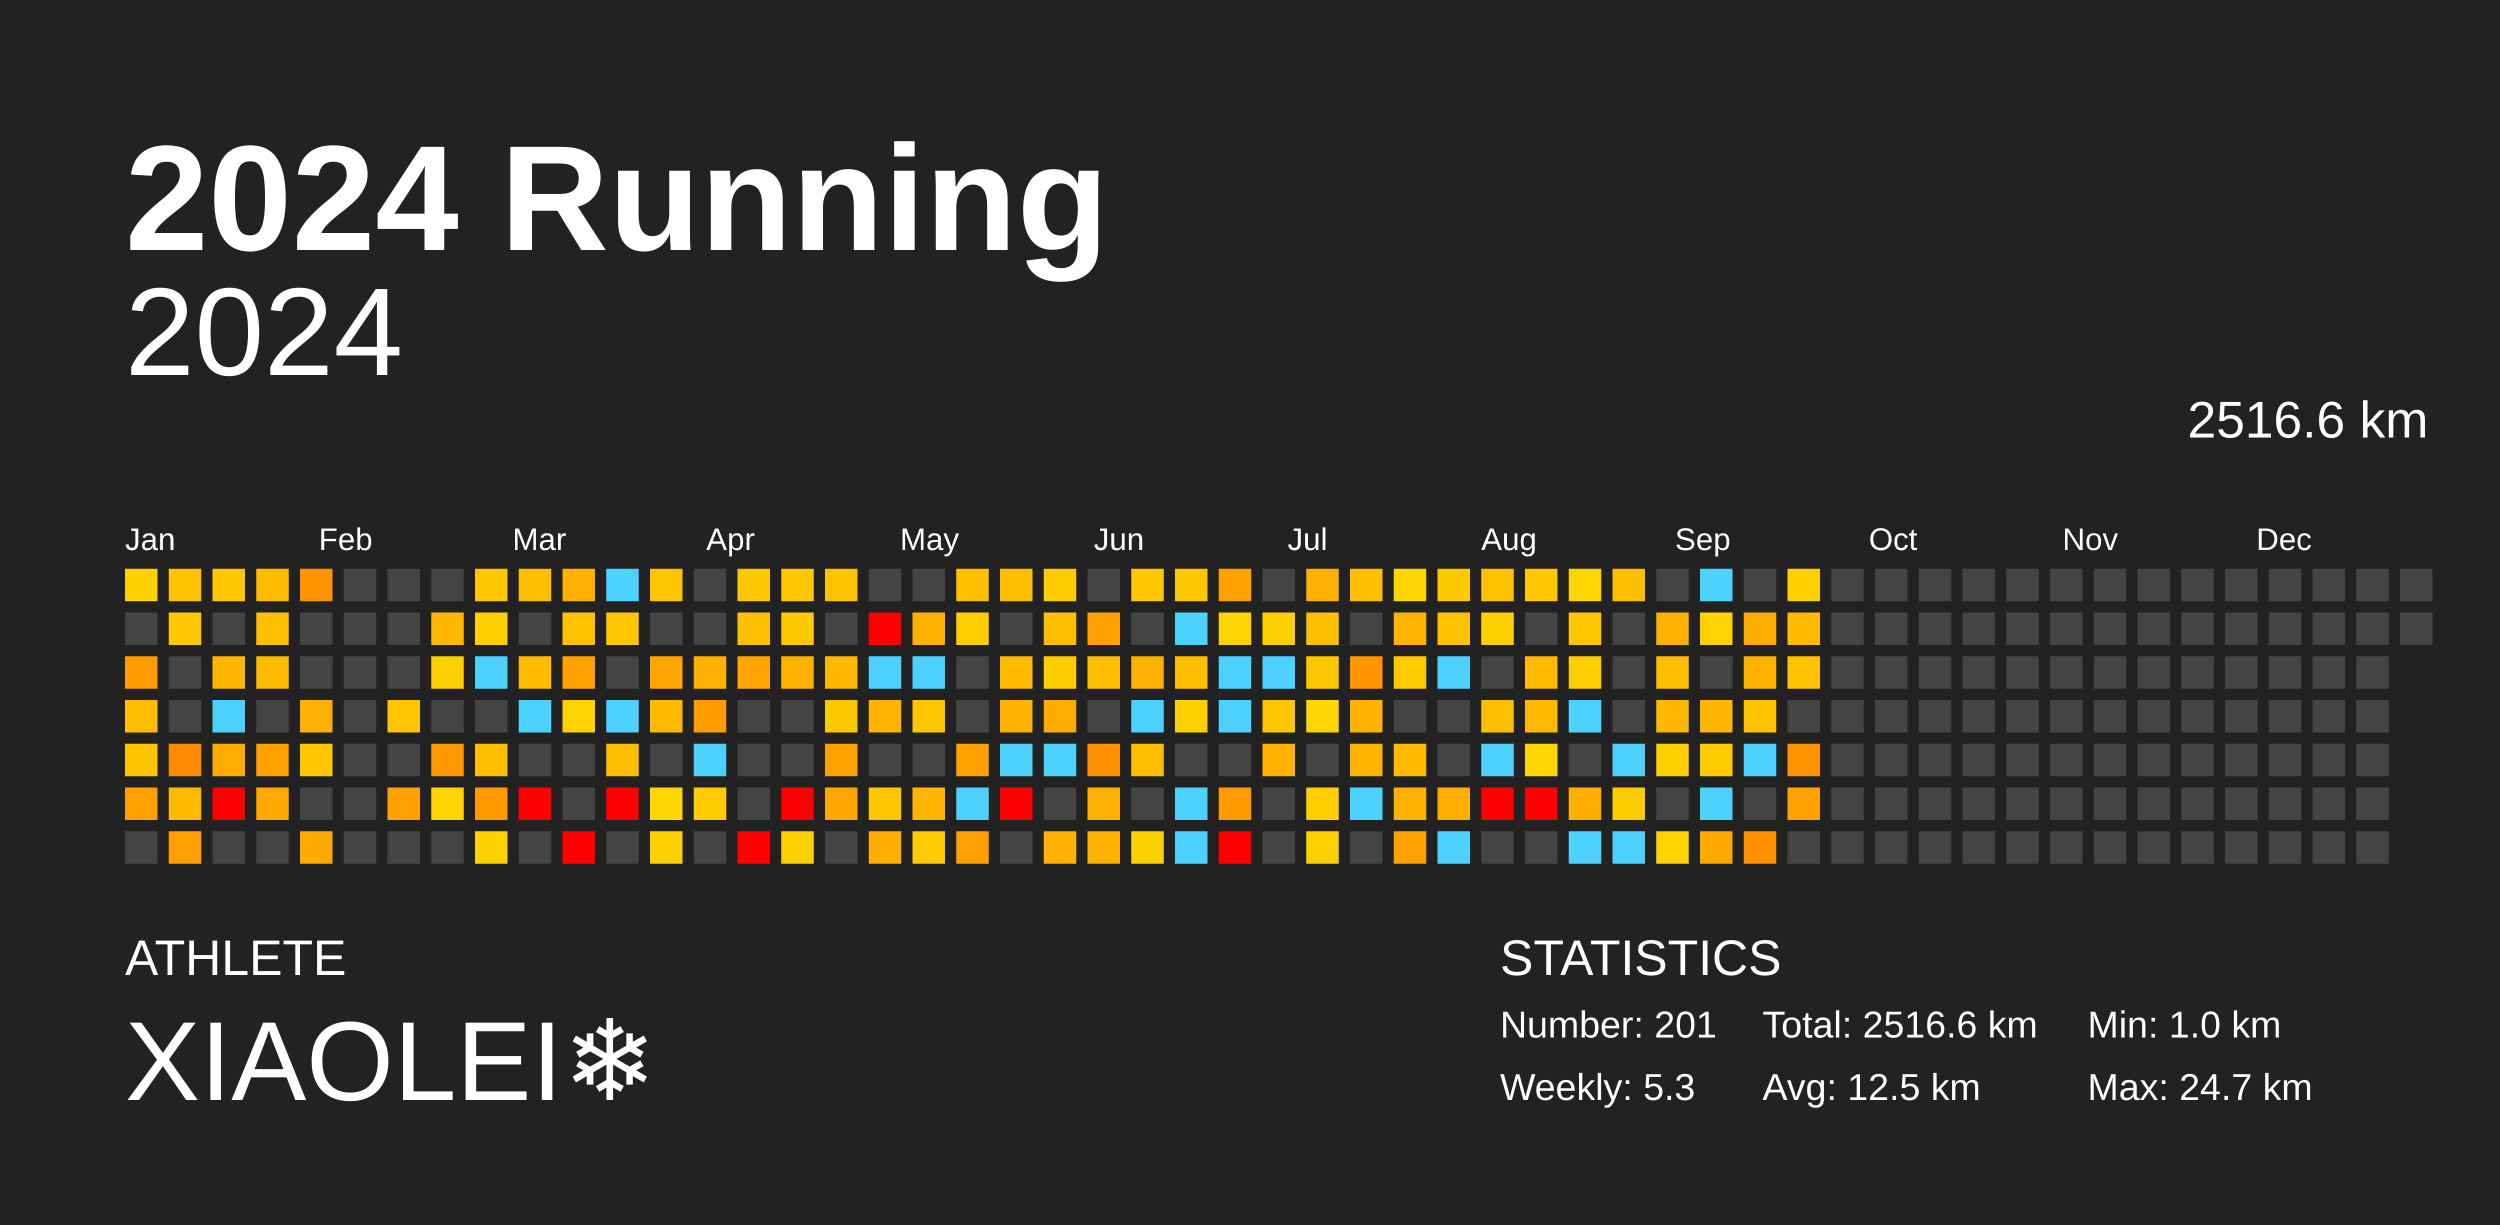
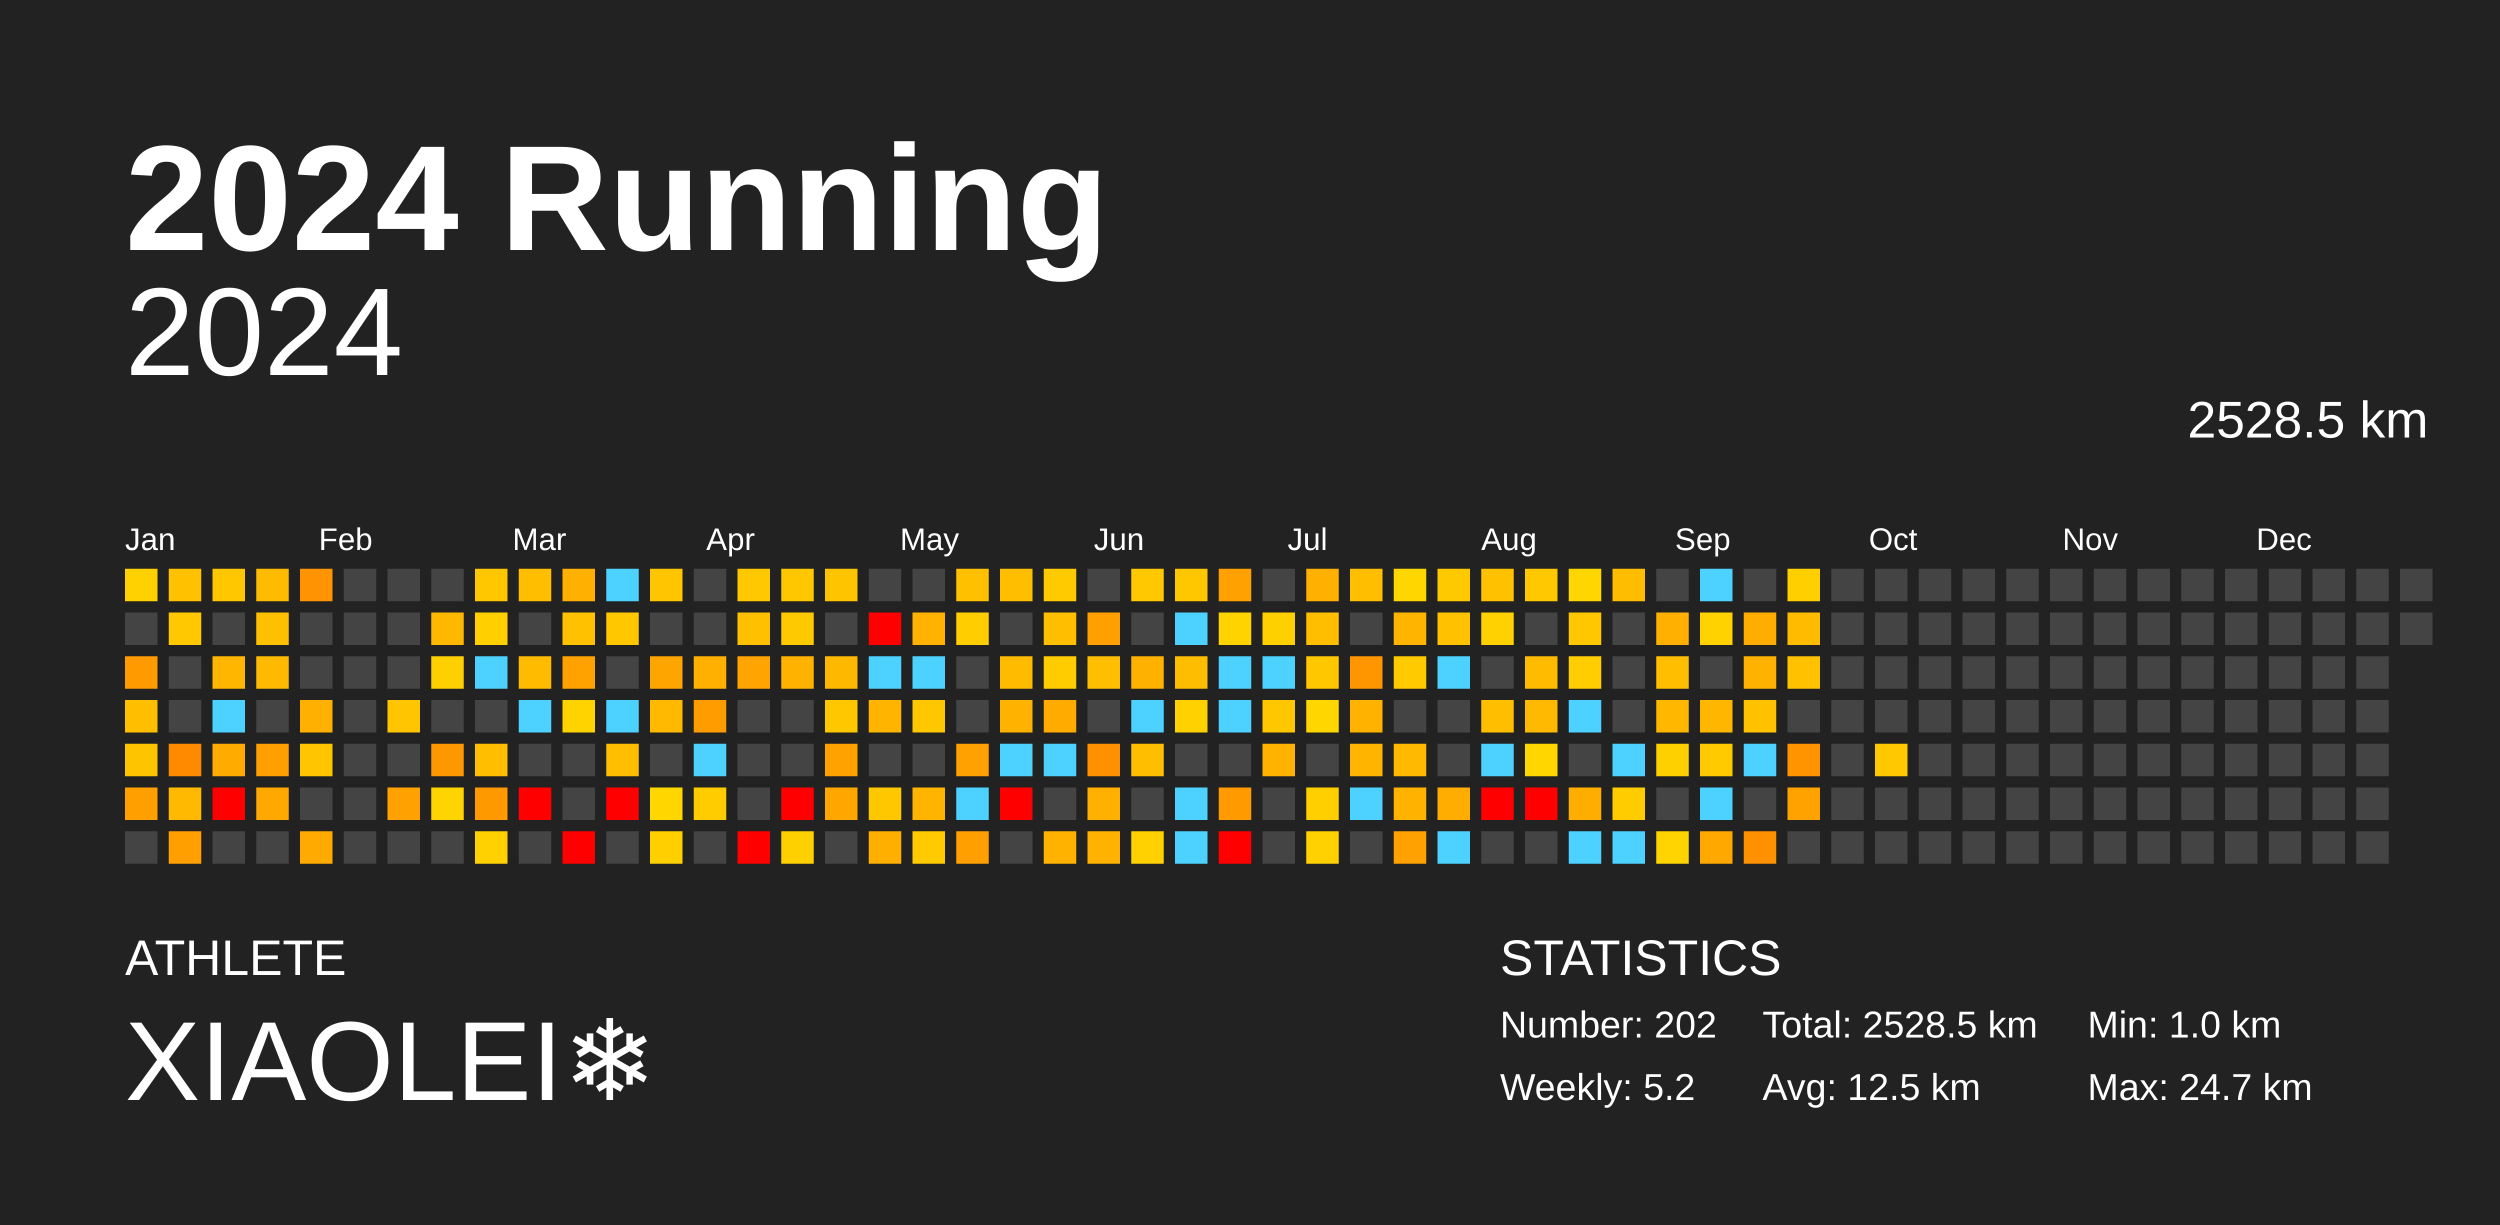
<svg xmlns="http://www.w3.org/2000/svg" baseProfile="full" height="98mm" version="1.1" viewBox="0,0,200,98" width="200mm">
  <defs />
  <rect fill="#222222" height="98" width="200" x="0" y="0" />
  <text fill="#FFFFFF" style="font-size:12px; font-family:Arial; font-weight:bold;" x="10" y="20">2024 Running</text>
  <text fill="#FFFFFF" style="font-size:4px; font-family:Arial" x="10" y="78">ATHLETE</text>
  <text fill="#FFFFFF" style="font-size:9px; font-family:Arial" x="10" y="88">XIAOLEI❄️</text>
  <text fill="#FFFFFF" style="font-size:4px; font-family:Arial" x="120" y="78">STATISTICS</text>
-   <text fill="#FFFFFF" style="font-size:3px; font-family:Arial" x="120" y="83">Number: 201</text>
-   <text fill="#FFFFFF" style="font-size:3px; font-family:Arial" x="120" y="88">Weekly: 5.3</text>
-   <text fill="#FFFFFF" style="font-size:3px; font-family:Arial" x="141" y="83">Total: 2516.6 km</text>
+   <text fill="#FFFFFF" style="font-size:3px; font-family:Arial" x="120" y="83">Number: 202</text>
+   <text fill="#FFFFFF" style="font-size:3px; font-family:Arial" x="120" y="88">Weekly: 5.2</text>
+   <text fill="#FFFFFF" style="font-size:3px; font-family:Arial" x="141" y="83">Total: 2528.5 km</text>
  <text fill="#FFFFFF" style="font-size:3px; font-family:Arial" x="141" y="88">Avg: 12.5 km</text>
  <text fill="#FFFFFF" style="font-size:3px; font-family:Arial" x="167" y="83">Min: 1.0 km</text>
  <text fill="#FFFFFF" style="font-size:3px; font-family:Arial" x="167" y="88">Max: 24.7 km</text>
  <text alignment-baseline="hanging" fill="#FFFFFF" style="font-size:10.0px; font-family:Arial;" x="10" y="30">2024</text>
-   <text alignment-baseline="hanging" fill="#FFFFFF" style="font-size:4.125px; font-family:Arial;" x="175" y="35">2516.6 km</text>
+   <text alignment-baseline="hanging" fill="#FFFFFF" style="font-size:4.125px; font-family:Arial;" x="175" y="35">2528.5 km</text>
  <text fill="#FFFFFF" style="font-size:2.5px; font-family:Arial" x="10.0" y="44">Jan</text>
  <text fill="#FFFFFF" style="font-size:2.5px; font-family:Arial" x="25.5" y="44">Feb</text>
  <text fill="#FFFFFF" style="font-size:2.5px; font-family:Arial" x="41.0" y="44">Mar</text>
  <text fill="#FFFFFF" style="font-size:2.5px; font-family:Arial" x="56.5" y="44">Apr</text>
  <text fill="#FFFFFF" style="font-size:2.5px; font-family:Arial" x="72.0" y="44">May</text>
  <text fill="#FFFFFF" style="font-size:2.5px; font-family:Arial" x="87.5" y="44">Jun</text>
  <text fill="#FFFFFF" style="font-size:2.5px; font-family:Arial" x="103.0" y="44">Jul</text>
  <text fill="#FFFFFF" style="font-size:2.5px; font-family:Arial" x="118.5" y="44">Aug</text>
  <text fill="#FFFFFF" style="font-size:2.5px; font-family:Arial" x="134.0" y="44">Sep</text>
  <text fill="#FFFFFF" style="font-size:2.5px; font-family:Arial" x="149.5" y="44">Oct</text>
  <text fill="#FFFFFF" style="font-size:2.5px; font-family:Arial" x="165.0" y="44">Nov</text>
  <text fill="#FFFFFF" style="font-size:2.5px; font-family:Arial" x="180.5" y="44">Dec</text>
  <rect fill="#ffd100" height="2.6" width="2.6" x="10.0" y="45.5" />
  <rect fill="#444444" height="2.6" width="2.6" x="10.0" y="49.0" />
  <rect fill="#ff9a00" height="2.6" width="2.6" x="10.0" y="52.5" />
  <rect fill="#ffbf00" height="2.6" width="2.6" x="10.0" y="56.0" />
  <rect fill="#ffc400" height="2.6" width="2.6" x="10.0" y="59.5" />
  <rect fill="#ff9f00" height="2.6" width="2.6" x="10.0" y="63.0" />
  <rect fill="#444444" height="2.6" width="2.6" x="10.0" y="66.5" />
  <rect fill="#ffc100" height="2.6" width="2.6" x="13.5" y="45.5" />
  <rect fill="#ffc800" height="2.6" width="2.6" x="13.5" y="49.0" />
  <rect fill="#444444" height="2.6" width="2.6" x="13.5" y="52.5" />
  <rect fill="#444444" height="2.6" width="2.6" x="13.5" y="56.0" />
  <rect fill="#ff8a00" height="2.6" width="2.6" x="13.5" y="59.5" />
  <rect fill="#ffb900" height="2.6" width="2.6" x="13.5" y="63.0" />
  <rect fill="#ffa000" height="2.6" width="2.6" x="13.5" y="66.5" />
  <rect fill="#ffc700" height="2.6" width="2.6" x="17.0" y="45.5" />
  <rect fill="#444444" height="2.6" width="2.6" x="17.0" y="49.0" />
  <rect fill="#ffb600" height="2.6" width="2.6" x="17.0" y="52.5" />
  <rect fill="#4dd2ff" height="2.6" width="2.6" x="17.0" y="56.0" />
  <rect fill="#ffab00" height="2.6" width="2.6" x="17.0" y="59.5" />
  <rect fill="red" height="2.6" width="2.6" x="17.0" y="63.0" />
  <rect fill="#444444" height="2.6" width="2.6" x="17.0" y="66.5" />
  <rect fill="#ffbb00" height="2.6" width="2.6" x="20.5" y="45.5" />
  <rect fill="#ffc000" height="2.6" width="2.6" x="20.5" y="49.0" />
  <rect fill="#ffba00" height="2.6" width="2.6" x="20.5" y="52.5" />
  <rect fill="#444444" height="2.6" width="2.6" x="20.5" y="56.0" />
  <rect fill="#ffa000" height="2.6" width="2.6" x="20.5" y="59.5" />
  <rect fill="#ffa900" height="2.6" width="2.6" x="20.5" y="63.0" />
  <rect fill="#444444" height="2.6" width="2.6" x="20.5" y="66.5" />
  <rect fill="#ff9400" height="2.6" width="2.6" x="24.0" y="45.5" />
  <rect fill="#444444" height="2.6" width="2.6" x="24.0" y="49.0" />
  <rect fill="#444444" height="2.6" width="2.6" x="24.0" y="52.5" />
  <rect fill="#ffb000" height="2.6" width="2.6" x="24.0" y="56.0" />
  <rect fill="#ffc600" height="2.6" width="2.6" x="24.0" y="59.5" />
  <rect fill="#444444" height="2.6" width="2.6" x="24.0" y="63.0" />
  <rect fill="#ffaa00" height="2.6" width="2.6" x="24.0" y="66.5" />
  <rect fill="#444444" height="2.6" width="2.6" x="27.5" y="45.5" />
  <rect fill="#444444" height="2.6" width="2.6" x="27.5" y="49.0" />
  <rect fill="#444444" height="2.6" width="2.6" x="27.5" y="52.5" />
  <rect fill="#444444" height="2.6" width="2.6" x="27.5" y="56.0" />
  <rect fill="#444444" height="2.6" width="2.6" x="27.5" y="59.5" />
  <rect fill="#444444" height="2.6" width="2.6" x="27.5" y="63.0" />
  <rect fill="#444444" height="2.6" width="2.6" x="27.5" y="66.5" />
  <rect fill="#444444" height="2.6" width="2.6" x="31.0" y="45.5" />
  <rect fill="#444444" height="2.6" width="2.6" x="31.0" y="49.0" />
  <rect fill="#444444" height="2.6" width="2.6" x="31.0" y="52.5" />
  <rect fill="#ffc500" height="2.6" width="2.6" x="31.0" y="56.0" />
  <rect fill="#444444" height="2.6" width="2.6" x="31.0" y="59.5" />
  <rect fill="#ffa100" height="2.6" width="2.6" x="31.0" y="63.0" />
  <rect fill="#444444" height="2.6" width="2.6" x="31.0" y="66.5" />
  <rect fill="#444444" height="2.6" width="2.6" x="34.5" y="45.5" />
  <rect fill="#ffb700" height="2.6" width="2.6" x="34.5" y="49.0" />
  <rect fill="#ffd000" height="2.6" width="2.6" x="34.5" y="52.5" />
  <rect fill="#444444" height="2.6" width="2.6" x="34.5" y="56.0" />
  <rect fill="#ff9800" height="2.6" width="2.6" x="34.5" y="59.5" />
  <rect fill="#ffd400" height="2.6" width="2.6" x="34.5" y="63.0" />
  <rect fill="#444444" height="2.6" width="2.6" x="34.5" y="66.5" />
  <rect fill="#ffc700" height="2.6" width="2.6" x="38.0" y="45.5" />
  <rect fill="#ffcf00" height="2.6" width="2.6" x="38.0" y="49.0" />
  <rect fill="#4dd2ff" height="2.6" width="2.6" x="38.0" y="52.5" />
  <rect fill="#444444" height="2.6" width="2.6" x="38.0" y="56.0" />
  <rect fill="#ffbe00" height="2.6" width="2.6" x="38.0" y="59.5" />
  <rect fill="#ff9900" height="2.6" width="2.6" x="38.0" y="63.0" />
  <rect fill="#ffd100" height="2.6" width="2.6" x="38.0" y="66.5" />
  <rect fill="#ffbf00" height="2.6" width="2.6" x="41.5" y="45.5" />
  <rect fill="#444444" height="2.6" width="2.6" x="41.5" y="49.0" />
  <rect fill="#ffbb00" height="2.6" width="2.6" x="41.5" y="52.5" />
  <rect fill="#4dd2ff" height="2.6" width="2.6" x="41.5" y="56.0" />
  <rect fill="#444444" height="2.6" width="2.6" x="41.5" y="59.5" />
  <rect fill="red" height="2.6" width="2.6" x="41.5" y="63.0" />
  <rect fill="#444444" height="2.6" width="2.6" x="41.5" y="66.5" />
  <rect fill="#ffb000" height="2.6" width="2.6" x="45.0" y="45.5" />
  <rect fill="#ffc100" height="2.6" width="2.6" x="45.0" y="49.0" />
  <rect fill="#ffa200" height="2.6" width="2.6" x="45.0" y="52.5" />
  <rect fill="#ffd300" height="2.6" width="2.6" x="45.0" y="56.0" />
  <rect fill="#444444" height="2.6" width="2.6" x="45.0" y="59.5" />
  <rect fill="#444444" height="2.6" width="2.6" x="45.0" y="63.0" />
  <rect fill="red" height="2.6" width="2.6" x="45.0" y="66.5" />
  <rect fill="#4dd2ff" height="2.6" width="2.6" x="48.5" y="45.5" />
  <rect fill="#ffc700" height="2.6" width="2.6" x="48.5" y="49.0" />
  <rect fill="#444444" height="2.6" width="2.6" x="48.5" y="52.5" />
  <rect fill="#4dd2ff" height="2.6" width="2.6" x="48.5" y="56.0" />
  <rect fill="#ffbf00" height="2.6" width="2.6" x="48.5" y="59.5" />
  <rect fill="red" height="2.6" width="2.6" x="48.5" y="63.0" />
  <rect fill="#444444" height="2.6" width="2.6" x="48.5" y="66.5" />
  <rect fill="#ffc600" height="2.6" width="2.6" x="52.0" y="45.5" />
  <rect fill="#444444" height="2.6" width="2.6" x="52.0" y="49.0" />
  <rect fill="#ffa500" height="2.6" width="2.6" x="52.0" y="52.5" />
  <rect fill="#ffba00" height="2.6" width="2.6" x="52.0" y="56.0" />
  <rect fill="#444444" height="2.6" width="2.6" x="52.0" y="59.5" />
  <rect fill="#ffd600" height="2.6" width="2.6" x="52.0" y="63.0" />
  <rect fill="#ffd000" height="2.6" width="2.6" x="52.0" y="66.5" />
  <rect fill="#444444" height="2.6" width="2.6" x="55.5" y="45.5" />
  <rect fill="#444444" height="2.6" width="2.6" x="55.5" y="49.0" />
  <rect fill="#ffb000" height="2.6" width="2.6" x="55.5" y="52.5" />
  <rect fill="#ff9d00" height="2.6" width="2.6" x="55.5" y="56.0" />
  <rect fill="#4dd2ff" height="2.6" width="2.6" x="55.5" y="59.5" />
  <rect fill="#ffcc00" height="2.6" width="2.6" x="55.5" y="63.0" />
  <rect fill="#444444" height="2.6" width="2.6" x="55.5" y="66.5" />
  <rect fill="#ffc800" height="2.6" width="2.6" x="59.0" y="45.5" />
  <rect fill="#ffc000" height="2.6" width="2.6" x="59.0" y="49.0" />
  <rect fill="#ffa400" height="2.6" width="2.6" x="59.0" y="52.5" />
  <rect fill="#444444" height="2.6" width="2.6" x="59.0" y="56.0" />
  <rect fill="#444444" height="2.6" width="2.6" x="59.0" y="59.5" />
  <rect fill="#444444" height="2.6" width="2.6" x="59.0" y="63.0" />
  <rect fill="red" height="2.6" width="2.6" x="59.0" y="66.5" />
  <rect fill="#ffc700" height="2.6" width="2.6" x="62.5" y="45.5" />
  <rect fill="#ffc900" height="2.6" width="2.6" x="62.5" y="49.0" />
  <rect fill="#ffb200" height="2.6" width="2.6" x="62.5" y="52.5" />
  <rect fill="#444444" height="2.6" width="2.6" x="62.5" y="56.0" />
  <rect fill="#444444" height="2.6" width="2.6" x="62.5" y="59.5" />
  <rect fill="red" height="2.6" width="2.6" x="62.5" y="63.0" />
  <rect fill="#ffd000" height="2.6" width="2.6" x="62.5" y="66.5" />
  <rect fill="#ffc400" height="2.6" width="2.6" x="66.0" y="45.5" />
  <rect fill="#444444" height="2.6" width="2.6" x="66.0" y="49.0" />
  <rect fill="#ffb800" height="2.6" width="2.6" x="66.0" y="52.5" />
  <rect fill="#ffc700" height="2.6" width="2.6" x="66.0" y="56.0" />
  <rect fill="#ffa200" height="2.6" width="2.6" x="66.0" y="59.5" />
  <rect fill="#ffa700" height="2.6" width="2.6" x="66.0" y="63.0" />
  <rect fill="#444444" height="2.6" width="2.6" x="66.0" y="66.5" />
  <rect fill="#444444" height="2.6" width="2.6" x="69.5" y="45.5" />
  <rect fill="red" height="2.6" width="2.6" x="69.5" y="49.0" />
  <rect fill="#4dd2ff" height="2.6" width="2.6" x="69.5" y="52.5" />
  <rect fill="#ffb400" height="2.6" width="2.6" x="69.5" y="56.0" />
  <rect fill="#444444" height="2.6" width="2.6" x="69.5" y="59.5" />
  <rect fill="#ffc700" height="2.6" width="2.6" x="69.5" y="63.0" />
  <rect fill="#ffaf00" height="2.6" width="2.6" x="69.5" y="66.5" />
  <rect fill="#444444" height="2.6" width="2.6" x="73.0" y="45.5" />
  <rect fill="#ffb200" height="2.6" width="2.6" x="73.0" y="49.0" />
  <rect fill="#4dd2ff" height="2.6" width="2.6" x="73.0" y="52.5" />
  <rect fill="#ffc700" height="2.6" width="2.6" x="73.0" y="56.0" />
  <rect fill="#444444" height="2.6" width="2.6" x="73.0" y="59.5" />
  <rect fill="#ffb400" height="2.6" width="2.6" x="73.0" y="63.0" />
  <rect fill="#ffcb00" height="2.6" width="2.6" x="73.0" y="66.5" />
  <rect fill="#ffc000" height="2.6" width="2.6" x="76.5" y="45.5" />
  <rect fill="#ffcd00" height="2.6" width="2.6" x="76.5" y="49.0" />
  <rect fill="#444444" height="2.6" width="2.6" x="76.5" y="52.5" />
  <rect fill="#444444" height="2.6" width="2.6" x="76.5" y="56.0" />
  <rect fill="#ffa100" height="2.6" width="2.6" x="76.5" y="59.5" />
  <rect fill="#4dd2ff" height="2.6" width="2.6" x="76.5" y="63.0" />
  <rect fill="#ff9f00" height="2.6" width="2.6" x="76.5" y="66.5" />
  <rect fill="#ffbf00" height="2.6" width="2.6" x="80.0" y="45.5" />
  <rect fill="#444444" height="2.6" width="2.6" x="80.0" y="49.0" />
  <rect fill="#ffbb00" height="2.6" width="2.6" x="80.0" y="52.5" />
  <rect fill="#ffb200" height="2.6" width="2.6" x="80.0" y="56.0" />
  <rect fill="#4dd2ff" height="2.6" width="2.6" x="80.0" y="59.5" />
  <rect fill="red" height="2.6" width="2.6" x="80.0" y="63.0" />
  <rect fill="#444444" height="2.6" width="2.6" x="80.0" y="66.5" />
  <rect fill="#ffca00" height="2.6" width="2.6" x="83.5" y="45.5" />
  <rect fill="#ffbf00" height="2.6" width="2.6" x="83.5" y="49.0" />
  <rect fill="#ffcc00" height="2.6" width="2.6" x="83.5" y="52.5" />
  <rect fill="#ffab00" height="2.6" width="2.6" x="83.5" y="56.0" />
  <rect fill="#4dd2ff" height="2.6" width="2.6" x="83.5" y="59.5" />
  <rect fill="#444444" height="2.6" width="2.6" x="83.5" y="63.0" />
  <rect fill="#ffb200" height="2.6" width="2.6" x="83.5" y="66.5" />
  <rect fill="#444444" height="2.6" width="2.6" x="87.0" y="45.5" />
  <rect fill="#ffa000" height="2.6" width="2.6" x="87.0" y="49.0" />
  <rect fill="#ffbf00" height="2.6" width="2.6" x="87.0" y="52.5" />
  <rect fill="#444444" height="2.6" width="2.6" x="87.0" y="56.0" />
  <rect fill="#ff9100" height="2.6" width="2.6" x="87.0" y="59.5" />
  <rect fill="#ffb000" height="2.6" width="2.6" x="87.0" y="63.0" />
  <rect fill="#ffb200" height="2.6" width="2.6" x="87.0" y="66.5" />
  <rect fill="#ffc800" height="2.6" width="2.6" x="90.5" y="45.5" />
  <rect fill="#444444" height="2.6" width="2.6" x="90.5" y="49.0" />
  <rect fill="#ffb100" height="2.6" width="2.6" x="90.5" y="52.5" />
  <rect fill="#4dd2ff" height="2.6" width="2.6" x="90.5" y="56.0" />
  <rect fill="#ffbf00" height="2.6" width="2.6" x="90.5" y="59.5" />
  <rect fill="#444444" height="2.6" width="2.6" x="90.5" y="63.0" />
  <rect fill="#ffd100" height="2.6" width="2.6" x="90.5" y="66.5" />
  <rect fill="#ffc700" height="2.6" width="2.6" x="94.0" y="45.5" />
  <rect fill="#4dd2ff" height="2.6" width="2.6" x="94.0" y="49.0" />
  <rect fill="#ffbd00" height="2.6" width="2.6" x="94.0" y="52.5" />
  <rect fill="#ffd100" height="2.6" width="2.6" x="94.0" y="56.0" />
  <rect fill="#444444" height="2.6" width="2.6" x="94.0" y="59.5" />
  <rect fill="#4dd2ff" height="2.6" width="2.6" x="94.0" y="63.0" />
  <rect fill="#4dd2ff" height="2.6" width="2.6" x="94.0" y="66.5" />
  <rect fill="#ffa100" height="2.6" width="2.6" x="97.5" y="45.5" />
  <rect fill="#ffd300" height="2.6" width="2.6" x="97.5" y="49.0" />
  <rect fill="#4dd2ff" height="2.6" width="2.6" x="97.5" y="52.5" />
  <rect fill="#4dd2ff" height="2.6" width="2.6" x="97.5" y="56.0" />
  <rect fill="#444444" height="2.6" width="2.6" x="97.5" y="59.5" />
  <rect fill="#ff9a00" height="2.6" width="2.6" x="97.5" y="63.0" />
  <rect fill="red" height="2.6" width="2.6" x="97.5" y="66.5" />
  <rect fill="#444444" height="2.6" width="2.6" x="101.0" y="45.5" />
  <rect fill="#ffd000" height="2.6" width="2.6" x="101.0" y="49.0" />
  <rect fill="#4dd2ff" height="2.6" width="2.6" x="101.0" y="52.5" />
  <rect fill="#ffc700" height="2.6" width="2.6" x="101.0" y="56.0" />
  <rect fill="#ffb300" height="2.6" width="2.6" x="101.0" y="59.5" />
  <rect fill="#444444" height="2.6" width="2.6" x="101.0" y="63.0" />
  <rect fill="#444444" height="2.6" width="2.6" x="101.0" y="66.5" />
  <rect fill="#ffb000" height="2.6" width="2.6" x="104.5" y="45.5" />
  <rect fill="#ffbf00" height="2.6" width="2.6" x="104.5" y="49.0" />
  <rect fill="#ffc700" height="2.6" width="2.6" x="104.5" y="52.5" />
  <rect fill="#ffd600" height="2.6" width="2.6" x="104.5" y="56.0" />
  <rect fill="#444444" height="2.6" width="2.6" x="104.5" y="59.5" />
  <rect fill="#ffcf00" height="2.6" width="2.6" x="104.5" y="63.0" />
  <rect fill="#ffd100" height="2.6" width="2.6" x="104.5" y="66.5" />
  <rect fill="#ffbf00" height="2.6" width="2.6" x="108.0" y="45.5" />
  <rect fill="#444444" height="2.6" width="2.6" x="108.0" y="49.0" />
  <rect fill="#ff9600" height="2.6" width="2.6" x="108.0" y="52.5" />
  <rect fill="#ffb200" height="2.6" width="2.6" x="108.0" y="56.0" />
  <rect fill="#ffb500" height="2.6" width="2.6" x="108.0" y="59.5" />
  <rect fill="#4dd2ff" height="2.6" width="2.6" x="108.0" y="63.0" />
  <rect fill="#444444" height="2.6" width="2.6" x="108.0" y="66.5" />
  <rect fill="#ffd600" height="2.6" width="2.6" x="111.5" y="45.5" />
  <rect fill="#ffb500" height="2.6" width="2.6" x="111.5" y="49.0" />
  <rect fill="#ffca00" height="2.6" width="2.6" x="111.5" y="52.5" />
  <rect fill="#444444" height="2.6" width="2.6" x="111.5" y="56.0" />
  <rect fill="#ffba00" height="2.6" width="2.6" x="111.5" y="59.5" />
  <rect fill="#ffb200" height="2.6" width="2.6" x="111.5" y="63.0" />
  <rect fill="#ffa100" height="2.6" width="2.6" x="111.5" y="66.5" />
  <rect fill="#ffc900" height="2.6" width="2.6" x="115.0" y="45.5" />
  <rect fill="#ffc100" height="2.6" width="2.6" x="115.0" y="49.0" />
  <rect fill="#4dd2ff" height="2.6" width="2.6" x="115.0" y="52.5" />
  <rect fill="#444444" height="2.6" width="2.6" x="115.0" y="56.0" />
  <rect fill="#444444" height="2.6" width="2.6" x="115.0" y="59.5" />
  <rect fill="#ffad00" height="2.6" width="2.6" x="115.0" y="63.0" />
  <rect fill="#4dd2ff" height="2.6" width="2.6" x="115.0" y="66.5" />
  <rect fill="#ffc100" height="2.6" width="2.6" x="118.5" y="45.5" />
  <rect fill="#ffd100" height="2.6" width="2.6" x="118.5" y="49.0" />
  <rect fill="#444444" height="2.6" width="2.6" x="118.5" y="52.5" />
  <rect fill="#ffbf00" height="2.6" width="2.6" x="118.5" y="56.0" />
  <rect fill="#4dd2ff" height="2.6" width="2.6" x="118.5" y="59.5" />
  <rect fill="red" height="2.6" width="2.6" x="118.5" y="63.0" />
  <rect fill="#444444" height="2.6" width="2.6" x="118.5" y="66.5" />
  <rect fill="#ffc800" height="2.6" width="2.6" x="122.0" y="45.5" />
  <rect fill="#444444" height="2.6" width="2.6" x="122.0" y="49.0" />
  <rect fill="#ffbb00" height="2.6" width="2.6" x="122.0" y="52.5" />
  <rect fill="#ffb900" height="2.6" width="2.6" x="122.0" y="56.0" />
  <rect fill="#ffd600" height="2.6" width="2.6" x="122.0" y="59.5" />
  <rect fill="red" height="2.6" width="2.6" x="122.0" y="63.0" />
  <rect fill="#444444" height="2.6" width="2.6" x="122.0" y="66.5" />
  <rect fill="#ffd600" height="2.6" width="2.6" x="125.5" y="45.5" />
  <rect fill="#ffc700" height="2.6" width="2.6" x="125.5" y="49.0" />
  <rect fill="#ffcd00" height="2.6" width="2.6" x="125.5" y="52.5" />
  <rect fill="#4dd2ff" height="2.6" width="2.6" x="125.5" y="56.0" />
  <rect fill="#444444" height="2.6" width="2.6" x="125.5" y="59.5" />
  <rect fill="#ffae00" height="2.6" width="2.6" x="125.5" y="63.0" />
  <rect fill="#4dd2ff" height="2.6" width="2.6" x="125.5" y="66.5" />
  <rect fill="#ffbd00" height="2.6" width="2.6" x="129.0" y="45.5" />
  <rect fill="#444444" height="2.6" width="2.6" x="129.0" y="49.0" />
  <rect fill="#444444" height="2.6" width="2.6" x="129.0" y="52.5" />
  <rect fill="#444444" height="2.6" width="2.6" x="129.0" y="56.0" />
  <rect fill="#4dd2ff" height="2.6" width="2.6" x="129.0" y="59.5" />
  <rect fill="#ffcc00" height="2.6" width="2.6" x="129.0" y="63.0" />
  <rect fill="#4dd2ff" height="2.6" width="2.6" x="129.0" y="66.5" />
  <rect fill="#444444" height="2.6" width="2.6" x="132.5" y="45.5" />
  <rect fill="#ffb000" height="2.6" width="2.6" x="132.5" y="49.0" />
  <rect fill="#ffbf00" height="2.6" width="2.6" x="132.5" y="52.5" />
  <rect fill="#ffb700" height="2.6" width="2.6" x="132.5" y="56.0" />
  <rect fill="#ffd000" height="2.6" width="2.6" x="132.5" y="59.5" />
  <rect fill="#444444" height="2.6" width="2.6" x="132.5" y="63.0" />
  <rect fill="#ffd400" height="2.6" width="2.6" x="132.5" y="66.5" />
  <rect fill="#4dd2ff" height="2.6" width="2.6" x="136.0" y="45.5" />
  <rect fill="#ffd200" height="2.6" width="2.6" x="136.0" y="49.0" />
  <rect fill="#444444" height="2.6" width="2.6" x="136.0" y="52.5" />
  <rect fill="#ffb600" height="2.6" width="2.6" x="136.0" y="56.0" />
  <rect fill="#ffca00" height="2.6" width="2.6" x="136.0" y="59.5" />
  <rect fill="#4dd2ff" height="2.6" width="2.6" x="136.0" y="63.0" />
  <rect fill="#ffa900" height="2.6" width="2.6" x="136.0" y="66.5" />
  <rect fill="#444444" height="2.6" width="2.6" x="139.5" y="45.5" />
  <rect fill="#ffae00" height="2.6" width="2.6" x="139.5" y="49.0" />
  <rect fill="#ffb300" height="2.6" width="2.6" x="139.5" y="52.5" />
  <rect fill="#ffc100" height="2.6" width="2.6" x="139.5" y="56.0" />
  <rect fill="#4dd2ff" height="2.6" width="2.6" x="139.5" y="59.5" />
  <rect fill="#444444" height="2.6" width="2.6" x="139.5" y="63.0" />
  <rect fill="#ff9000" height="2.6" width="2.6" x="139.5" y="66.5" />
  <rect fill="#ffcf00" height="2.6" width="2.6" x="143.0" y="45.5" />
  <rect fill="#ffbb00" height="2.6" width="2.6" x="143.0" y="49.0" />
  <rect fill="#ffc100" height="2.6" width="2.6" x="143.0" y="52.5" />
  <rect fill="#444444" height="2.6" width="2.6" x="143.0" y="56.0" />
  <rect fill="#ff9300" height="2.6" width="2.6" x="143.0" y="59.5" />
  <rect fill="#ffa200" height="2.6" width="2.6" x="143.0" y="63.0" />
  <rect fill="#444444" height="2.6" width="2.6" x="143.0" y="66.5" />
  <rect fill="#444444" height="2.6" width="2.6" x="146.5" y="45.5" />
  <rect fill="#444444" height="2.6" width="2.6" x="146.5" y="49.0" />
  <rect fill="#444444" height="2.6" width="2.6" x="146.5" y="52.5" />
  <rect fill="#444444" height="2.6" width="2.6" x="146.5" y="56.0" />
  <rect fill="#444444" height="2.6" width="2.6" x="146.5" y="59.5" />
  <rect fill="#444444" height="2.6" width="2.6" x="146.5" y="63.0" />
  <rect fill="#444444" height="2.6" width="2.6" x="146.5" y="66.5" />
  <rect fill="#444444" height="2.6" width="2.6" x="150.0" y="45.5" />
  <rect fill="#444444" height="2.6" width="2.6" x="150.0" y="49.0" />
  <rect fill="#444444" height="2.6" width="2.6" x="150.0" y="52.5" />
  <rect fill="#444444" height="2.6" width="2.6" x="150.0" y="56.0" />
-   <rect fill="#444444" height="2.6" width="2.6" x="150.0" y="59.5" />
+   <rect fill="#ffc800" height="2.6" width="2.6" x="150.0" y="59.5" />
  <rect fill="#444444" height="2.6" width="2.6" x="150.0" y="63.0" />
  <rect fill="#444444" height="2.6" width="2.6" x="150.0" y="66.5" />
  <rect fill="#444444" height="2.6" width="2.6" x="153.5" y="45.5" />
  <rect fill="#444444" height="2.6" width="2.6" x="153.5" y="49.0" />
  <rect fill="#444444" height="2.6" width="2.6" x="153.5" y="52.5" />
  <rect fill="#444444" height="2.6" width="2.6" x="153.5" y="56.0" />
  <rect fill="#444444" height="2.6" width="2.6" x="153.5" y="59.5" />
  <rect fill="#444444" height="2.6" width="2.6" x="153.5" y="63.0" />
  <rect fill="#444444" height="2.6" width="2.6" x="153.5" y="66.5" />
  <rect fill="#444444" height="2.6" width="2.6" x="157.0" y="45.5" />
  <rect fill="#444444" height="2.6" width="2.6" x="157.0" y="49.0" />
  <rect fill="#444444" height="2.6" width="2.6" x="157.0" y="52.5" />
  <rect fill="#444444" height="2.6" width="2.6" x="157.0" y="56.0" />
  <rect fill="#444444" height="2.6" width="2.6" x="157.0" y="59.5" />
  <rect fill="#444444" height="2.6" width="2.6" x="157.0" y="63.0" />
  <rect fill="#444444" height="2.6" width="2.6" x="157.0" y="66.5" />
  <rect fill="#444444" height="2.6" width="2.6" x="160.5" y="45.5" />
  <rect fill="#444444" height="2.6" width="2.6" x="160.5" y="49.0" />
  <rect fill="#444444" height="2.6" width="2.6" x="160.5" y="52.5" />
  <rect fill="#444444" height="2.6" width="2.6" x="160.5" y="56.0" />
  <rect fill="#444444" height="2.6" width="2.6" x="160.5" y="59.5" />
  <rect fill="#444444" height="2.6" width="2.6" x="160.5" y="63.0" />
  <rect fill="#444444" height="2.6" width="2.6" x="160.5" y="66.5" />
  <rect fill="#444444" height="2.6" width="2.6" x="164.0" y="45.5" />
  <rect fill="#444444" height="2.6" width="2.6" x="164.0" y="49.0" />
  <rect fill="#444444" height="2.6" width="2.6" x="164.0" y="52.5" />
  <rect fill="#444444" height="2.6" width="2.6" x="164.0" y="56.0" />
  <rect fill="#444444" height="2.6" width="2.6" x="164.0" y="59.5" />
  <rect fill="#444444" height="2.6" width="2.6" x="164.0" y="63.0" />
  <rect fill="#444444" height="2.6" width="2.6" x="164.0" y="66.5" />
  <rect fill="#444444" height="2.6" width="2.6" x="167.5" y="45.5" />
  <rect fill="#444444" height="2.6" width="2.6" x="167.5" y="49.0" />
  <rect fill="#444444" height="2.6" width="2.6" x="167.5" y="52.5" />
  <rect fill="#444444" height="2.6" width="2.6" x="167.5" y="56.0" />
  <rect fill="#444444" height="2.6" width="2.6" x="167.5" y="59.5" />
  <rect fill="#444444" height="2.6" width="2.6" x="167.5" y="63.0" />
  <rect fill="#444444" height="2.6" width="2.6" x="167.5" y="66.5" />
  <rect fill="#444444" height="2.6" width="2.6" x="171.0" y="45.5" />
  <rect fill="#444444" height="2.6" width="2.6" x="171.0" y="49.0" />
  <rect fill="#444444" height="2.6" width="2.6" x="171.0" y="52.5" />
  <rect fill="#444444" height="2.6" width="2.6" x="171.0" y="56.0" />
  <rect fill="#444444" height="2.6" width="2.6" x="171.0" y="59.5" />
  <rect fill="#444444" height="2.6" width="2.6" x="171.0" y="63.0" />
  <rect fill="#444444" height="2.6" width="2.6" x="171.0" y="66.5" />
  <rect fill="#444444" height="2.6" width="2.6" x="174.5" y="45.5" />
  <rect fill="#444444" height="2.6" width="2.6" x="174.5" y="49.0" />
  <rect fill="#444444" height="2.6" width="2.6" x="174.5" y="52.5" />
  <rect fill="#444444" height="2.6" width="2.6" x="174.5" y="56.0" />
  <rect fill="#444444" height="2.6" width="2.6" x="174.5" y="59.5" />
  <rect fill="#444444" height="2.6" width="2.6" x="174.5" y="63.0" />
  <rect fill="#444444" height="2.6" width="2.6" x="174.5" y="66.5" />
  <rect fill="#444444" height="2.6" width="2.6" x="178.0" y="45.5" />
  <rect fill="#444444" height="2.6" width="2.6" x="178.0" y="49.0" />
  <rect fill="#444444" height="2.6" width="2.6" x="178.0" y="52.5" />
  <rect fill="#444444" height="2.6" width="2.6" x="178.0" y="56.0" />
  <rect fill="#444444" height="2.6" width="2.6" x="178.0" y="59.5" />
  <rect fill="#444444" height="2.6" width="2.6" x="178.0" y="63.0" />
  <rect fill="#444444" height="2.6" width="2.6" x="178.0" y="66.5" />
  <rect fill="#444444" height="2.6" width="2.6" x="181.5" y="45.5" />
  <rect fill="#444444" height="2.6" width="2.6" x="181.5" y="49.0" />
  <rect fill="#444444" height="2.6" width="2.6" x="181.5" y="52.5" />
  <rect fill="#444444" height="2.6" width="2.6" x="181.5" y="56.0" />
  <rect fill="#444444" height="2.6" width="2.6" x="181.5" y="59.5" />
  <rect fill="#444444" height="2.6" width="2.6" x="181.5" y="63.0" />
  <rect fill="#444444" height="2.6" width="2.6" x="181.5" y="66.5" />
  <rect fill="#444444" height="2.6" width="2.6" x="185.0" y="45.5" />
  <rect fill="#444444" height="2.6" width="2.6" x="185.0" y="49.0" />
  <rect fill="#444444" height="2.6" width="2.6" x="185.0" y="52.5" />
  <rect fill="#444444" height="2.6" width="2.6" x="185.0" y="56.0" />
  <rect fill="#444444" height="2.6" width="2.6" x="185.0" y="59.5" />
  <rect fill="#444444" height="2.6" width="2.6" x="185.0" y="63.0" />
  <rect fill="#444444" height="2.6" width="2.6" x="185.0" y="66.5" />
  <rect fill="#444444" height="2.6" width="2.6" x="188.5" y="45.5" />
  <rect fill="#444444" height="2.6" width="2.6" x="188.5" y="49.0" />
  <rect fill="#444444" height="2.6" width="2.6" x="188.5" y="52.5" />
  <rect fill="#444444" height="2.6" width="2.6" x="188.5" y="56.0" />
  <rect fill="#444444" height="2.6" width="2.6" x="188.5" y="59.5" />
  <rect fill="#444444" height="2.6" width="2.6" x="188.5" y="63.0" />
  <rect fill="#444444" height="2.6" width="2.6" x="188.5" y="66.5" />
  <rect fill="#444444" height="2.6" width="2.6" x="192.0" y="45.5" />
  <rect fill="#444444" height="2.6" width="2.6" x="192.0" y="49.0" />
</svg>
